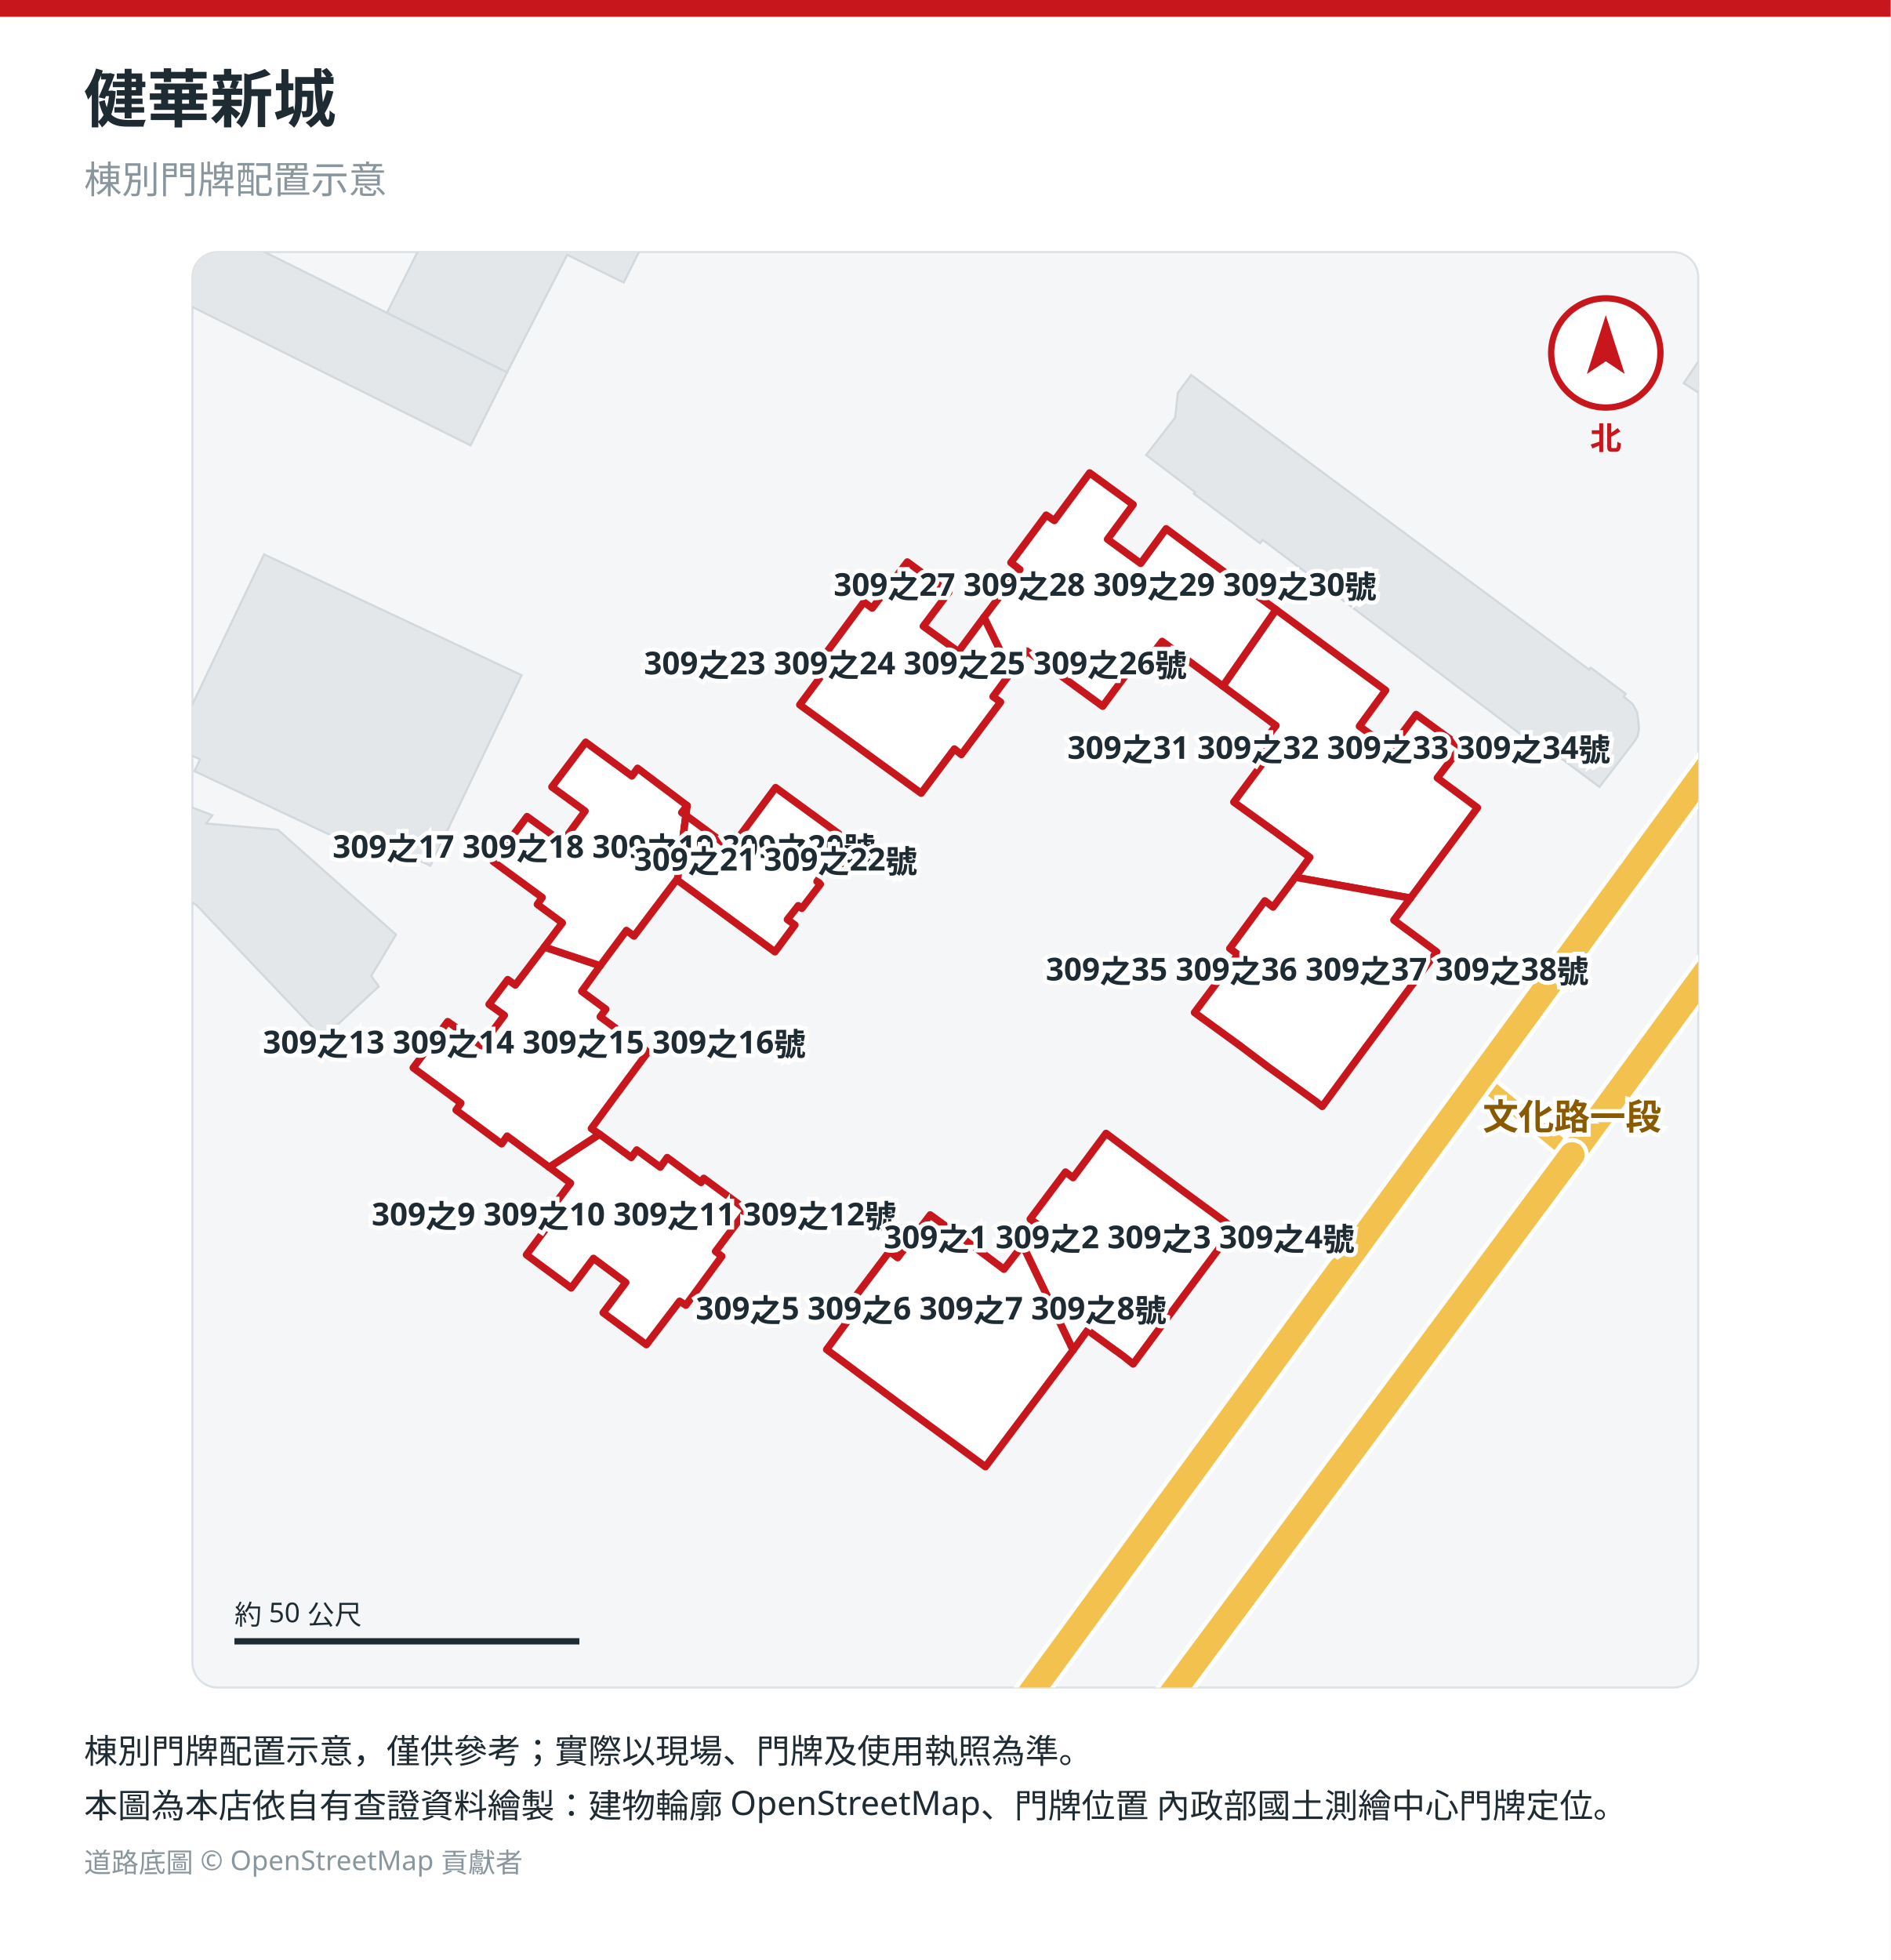
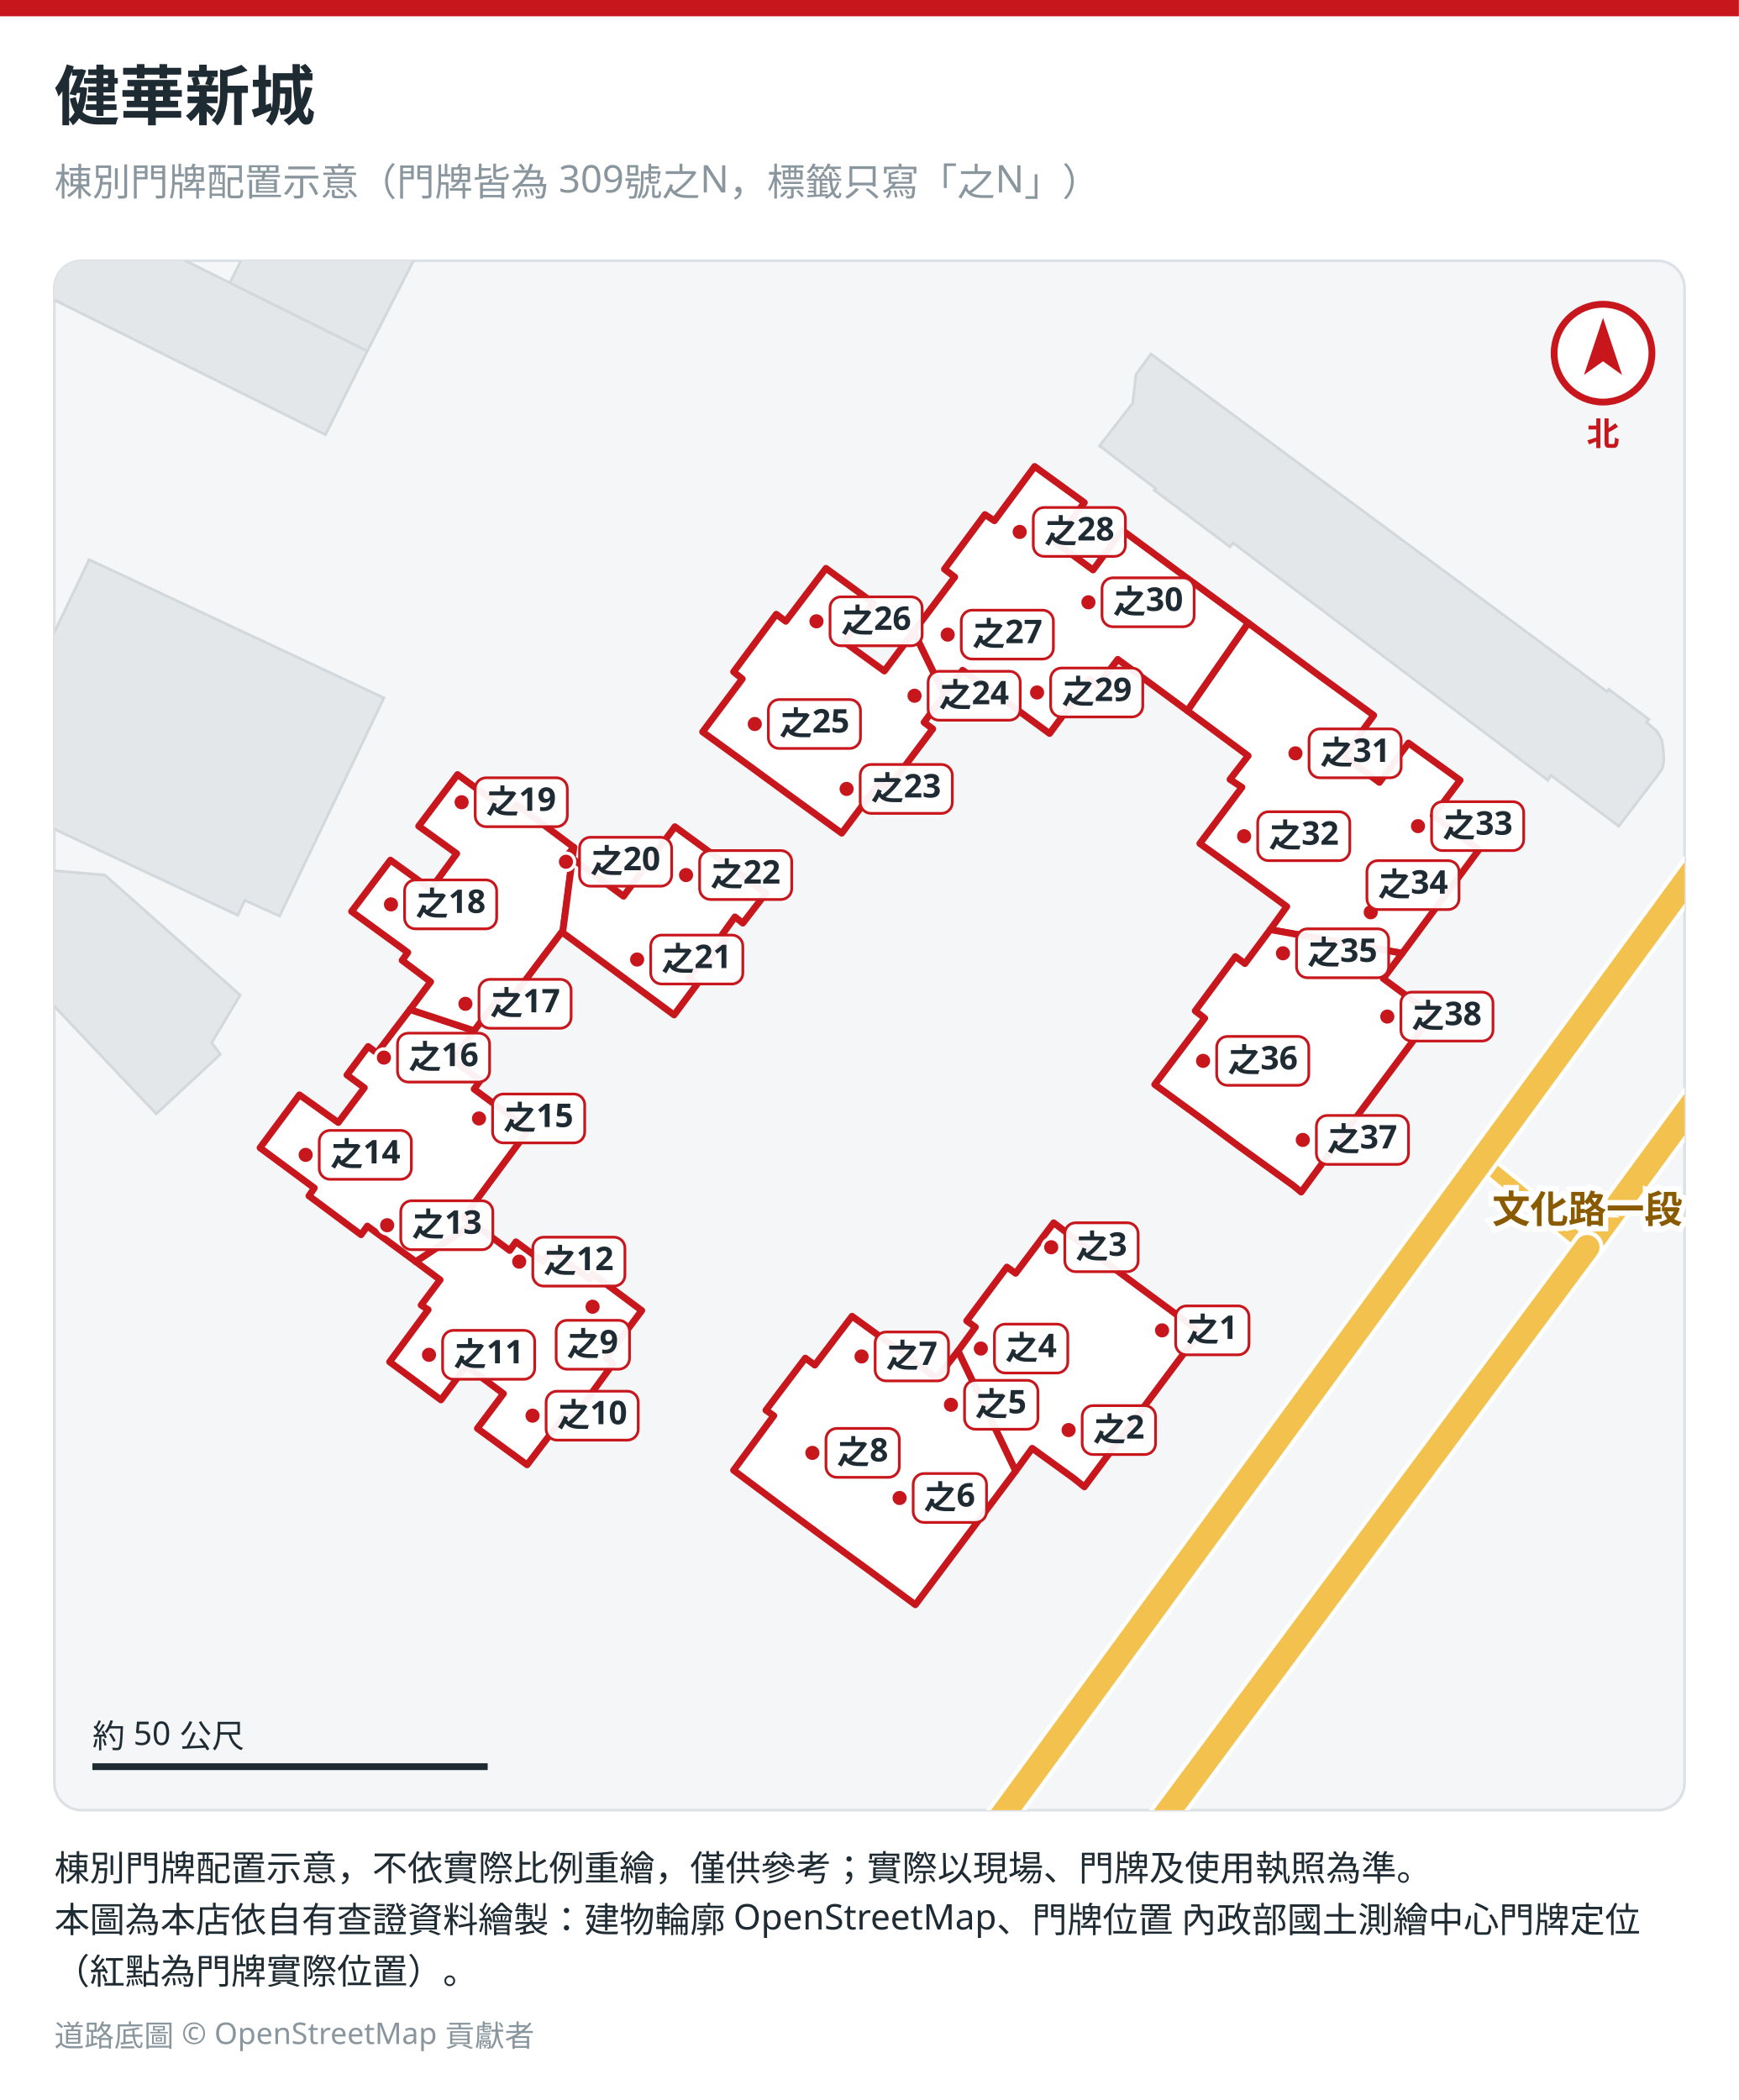
- <svg xmlns="http://www.w3.org/2000/svg" viewBox="0 0 900 933" width="900" height="933" font-family="Noto Sans TC, Microsoft JhengHei, PingFang TC, sans-serif">
+ <svg xmlns="http://www.w3.org/2000/svg" viewBox="0 0 640 773" preserveAspectRatio="xMidYMin meet" style="width:100%;height:auto;max-width:1280px" font-family="Noto Sans TC, Microsoft JhengHei, PingFang TC, sans-serif">
  <rect width="100%" height="100%" fill="#FFFFFF" />
-   <rect width="100%" height="8" fill="#C8161D" />
-   <text x="40" y="58" font-size="30" font-weight="700" fill="#1F2B33">健華新城</text>
-   <text x="40" y="92" font-size="18" fill="#8A969E">棟別門牌配置示意</text>
+   <rect width="100%" height="6" fill="#C8161D" />
+   <text x="20" y="44" font-size="24" font-weight="700" fill="#1F2B33">健華新城</text>
+   <text x="20" y="72" font-size="14" fill="#8A969E">棟別門牌配置示意（門牌皆為 309號之N，標籤只寫「之N」）</text>
  <defs>
    <clipPath id="c">
-       <rect x="91.6" y="120.0" width="716.8" height="683.3" rx="12" />
+       <rect x="20.0" y="96.0" width="600.0" height="570.3" rx="10" />
    </clipPath>
  </defs>
-   <rect x="91.6" y="120.0" width="716.8" height="683.3" rx="12" fill="#F4F6F7" stroke="#DCE1E5" />
+   <rect x="20.0" y="96.0" width="600.0" height="570.3" rx="10" fill="#F4F6F7" stroke="#DCE1E5" />
  <g clip-path="url(#c)">
-     <path d="M82.1,355.2 L125.7,263.9 L248.3,321.4 L204.9,412.1 L190.5,405.5 L187.5,411.7 L92.6,367.1 L95.2,361.5 Z" fill="#E3E7EA" stroke="#D2D8DC" stroke-width="1" />
-     <path d="M86.7,323.0 L64.6,366.4 L-110.8,279.3 L-90.8,239.6 L-58.9,255.4 L-65.5,268.5 L46.6,324.0 L54.8,307.6 Z" fill="#E3E7EA" stroke="#D2D8DC" stroke-width="1" />
-     <path d="M-3.0,55.9 L184.2,148.9 L241.4,177.2 L224.0,212.0 L-20.4,90.4 Z" fill="#E3E7EA" stroke="#D2D8DC" stroke-width="1" />
-     <path d="M66.9,374.9 L50.5,396.9 L79.4,415.3 L76.1,420.6 L93.5,430.8 L153.7,494.2 L180.3,469.6 L176.7,464.6 L188.5,444.9 L132.3,395.0 L98.1,392.0 L101.1,388.1 Z" fill="#E3E7EA" stroke="#D2D8DC" stroke-width="1" />
-     <path d="M258.5,1.1 L314.6,29.0 L284.1,90.4 L312.0,104.2 L296.9,134.5 L270.0,121.3 L241.4,177.2 L184.2,148.9 Z" fill="#E3E7EA" stroke="#D2D8DC" stroke-width="1" />
-     <path d="M479.2,20.8 L457.6,46.7 L481.5,66.5 L503.2,40.5 Z" fill="#E3E7EA" stroke="#D2D8DC" stroke-width="1" />
-     <path d="M777.5,353.6 L779.5,350.6 L780.2,347.0 L779.8,342.4 L779.2,338.8 L777.2,335.2 L772.9,331.6 L773.9,330.3 L757.2,317.8 L756.5,318.8 L567.0,178.5 L560.7,187.0 L559.4,198.8 L545.6,216.6 L568.9,234.3 L568.3,235.0 L599.8,258.6 L601.1,257.0 L731.9,355.6 L733.2,353.6 L761.4,374.6 Z" fill="#E3E7EA" stroke="#D2D8DC" stroke-width="1" />
-     <path d="M727.3,-78.8 L704.0,12.6 L678.7,6.3 L661.6,2.1 L684.9,-88.9 Z" fill="#E3E7EA" stroke="#D2D8DC" stroke-width="1" />
-     <path d="M583.1,-224.6 L545.6,28.3 L553.8,30.6 L597.8,-49.5 L628.7,-220.0 Z" fill="#E3E7EA" stroke="#D2D8DC" stroke-width="1" />
-     <path d="M678.7,6.3 L704.0,12.6 L745.7,23.4 L770.0,30.0 L762.4,58.2 L671.1,34.6 Z" fill="#E3E7EA" stroke="#D2D8DC" stroke-width="1" />
-     <path d="M762.4,-35.4 L802.5,-24.2 L785.8,34.3 L770.0,30.0 L745.7,23.4 Z" fill="#E3E7EA" stroke="#D2D8DC" stroke-width="1" />
-     <path d="M811.7,194.6 L869.9,233.0 L882.7,214.0 L913.5,167.6 L850.5,126.2 L848.2,129.5 L840.3,124.6 L801.5,182.4 L814.3,190.6 Z" fill="#E3E7EA" stroke="#D2D8DC" stroke-width="1" />
-     <path d="M706.9,515.9 L748.3,549.7" fill="none" stroke="#FFFFFF" stroke-width="11" stroke-linecap="round" stroke-linejoin="round" />
-     <path d="M706.9,515.9 L748.3,549.7" fill="none" stroke="#F2C14E" stroke-width="7" stroke-linecap="round" stroke-linejoin="round" />
-     <path d="M965.1,252.7 L1060.7,311.2 L1351.1,393.0 L1357.7,385.1 L1399.4,388.4 L1502.3,461.0 L1887.3,630.2" fill="none" stroke="#FFFFFF" stroke-width="11" stroke-linecap="round" stroke-linejoin="round" />
-     <path d="M965.1,252.7 L1060.7,311.2 L1351.1,393.0 L1357.7,385.1 L1399.4,388.4 L1502.3,461.0 L1887.3,630.2" fill="none" stroke="#F2C14E" stroke-width="7" stroke-linecap="round" stroke-linejoin="round" />
-     <path d="M915.5,213.3 L965.1,252.7" fill="none" stroke="#FFFFFF" stroke-width="11" stroke-linecap="round" stroke-linejoin="round" />
-     <path d="M915.5,213.3 L965.1,252.7" fill="none" stroke="#F2C14E" stroke-width="7" stroke-linecap="round" stroke-linejoin="round" />
-     <path d="M1121.2,-119.2 L821.9,352.9 L162.2,1254.7" fill="none" stroke="#FFFFFF" stroke-width="16" stroke-linecap="round" stroke-linejoin="round" />
-     <path d="M1121.2,-119.2 L821.9,352.9 L162.2,1254.7" fill="none" stroke="#F2C14E" stroke-width="12" stroke-linecap="round" stroke-linejoin="round" />
-     <path d="M748.3,549.7 L953.3,270.1 L1094.6,52.0 L1351.8,-422.7" fill="none" stroke="#FFFFFF" stroke-width="16" stroke-linecap="round" stroke-linejoin="round" />
-     <path d="M748.3,549.7 L953.3,270.1 L1094.6,52.0 L1351.8,-422.7" fill="none" stroke="#F2C14E" stroke-width="12" stroke-linecap="round" stroke-linejoin="round" />
-     <path d="M199.7,1288.2 L748.3,549.7" fill="none" stroke="#FFFFFF" stroke-width="16" stroke-linecap="round" stroke-linejoin="round" />
-     <path d="M199.7,1288.2 L748.3,549.7" fill="none" stroke="#F2C14E" stroke-width="12" stroke-linecap="round" stroke-linejoin="round" />
-     <path d="M582.1,326.6 L607.4,345.4 L599.8,355.2 L604.7,358.5 L587.3,381.8 L607.4,396.3 L623.5,408.1 L616.6,417.6 L671.4,427.5 L703.3,384.5 L684.2,370.3 L695.4,355.6 L674.1,340.1 L661.9,356.5 L647.1,345.7 L659.6,328.6 L637.6,312.5 L607.4,290.2 Z" fill="#FFFFFF" stroke="#C8161D" stroke-width="3.5" stroke-linejoin="round" />
-     <path d="M616.6,417.6 L606.0,431.8 L602.1,428.8 L585.4,451.5 L589.3,454.4 L568.6,482.0 L590.3,497.8 L603.4,507.7 L626.1,524.1 L629.4,526.7 L649.7,499.1 L666.8,476.1 L683.9,453.1 L680.0,450.2 L663.5,438.0 L671.4,427.5 Z" fill="#FFFFFF" stroke="#C8161D" stroke-width="3.5" stroke-linejoin="round" />
-     <path d="M380.7,335.5 L401.0,350.3 L415.8,361.1 L438.5,377.6 L454.3,356.5 L457.6,359.2 L476.3,334.2 L472.7,331.6 L481.2,320.1 L468.4,293.8 L456.2,310.2 L439.5,298.1 L451.6,282.0 L431.9,267.5 L415.2,289.5 L411.2,286.6 L393.5,310.5 L397.1,313.5 Z" fill="#FFFFFF" stroke="#C8161D" stroke-width="3.5" stroke-linejoin="round" />
-     <path d="M481.2,320.1 L488.8,309.9 L502.9,320.1 L524.9,336.2 L541.7,313.5 L544.9,316.1 L553.2,305.3 L582.1,326.6 L607.4,290.2 L575.5,266.9 L555.1,251.7 L543.0,268.2 L527.2,256.7 L539.4,240.2 L518.7,225.1 L501.9,247.8 L498.0,245.2 L481.2,267.8 L485.5,271.1 L468.4,293.8 Z" fill="#FFFFFF" stroke="#C8161D" stroke-width="3.5" stroke-linejoin="round" />
-     <path d="M287.1,624.9 L307.7,640.1 L323.5,619.4 L326.5,621.3 L343.6,598.0 L340.6,595.7 L355.4,576.0 L335.0,560.9 L333.7,562.9 L317.6,551.0 L314.3,555.6 L303.1,547.4 L300.5,551.0 L285.4,539.9 L261.4,555.6 L271.6,563.2 L263.7,573.7 L266.7,575.7 L250.6,597.3 L271.9,613.1 L282.5,599.0 L297.9,610.5 Z" fill="#FFFFFF" stroke="#C8161D" stroke-width="3.5" stroke-linejoin="round" />
-     <path d="M285.4,539.9 L281.5,537.2 L292.6,522.1 L308.4,500.8 L285.7,484.0 L288.4,480.4 L276.9,471.9 L285.7,459.7 L259.1,450.8 L245.3,468.9 L241.7,466.3 L232.8,478.1 L240.1,483.3 L229.2,497.8 L213.1,486.3 L196.7,508.3 L219.4,525.1 L217.1,528.4 L238.8,544.5 L241.4,540.8 L261.4,555.6 Z" fill="#FFFFFF" stroke="#C8161D" stroke-width="3.5" stroke-linejoin="round" />
-     <path d="M285.7,459.7 L298.2,442.9 L301.8,445.6 L311.0,433.4 L322.2,418.6 L322.5,419.0 L326.5,388.1 L324.5,386.8 L327.1,383.5 L303.5,365.7 L300.8,369.4 L278.8,353.3 L262.7,374.6 L278.5,386.1 L267.7,400.9 L250.9,388.7 L234.8,410.1 L258.1,427.2 L255.8,430.5 L267.7,439.3 L259.1,450.8 Z" fill="#FFFFFF" stroke="#C8161D" stroke-width="3.5" stroke-linejoin="round" />
-     <path d="M322.5,419.0 L368.9,453.1 L378.4,440.3 L374.8,437.7 L380.0,431.1 L381.7,432.4 L390.5,420.9 L388.9,419.6 L394.2,412.4 L397.4,415.0 L407.0,402.5 L369.2,374.9 L353.1,396.6 L347.8,403.8 L326.5,388.1 L327.1,383.5 Z" fill="#FFFFFF" stroke="#C8161D" stroke-width="3.5" stroke-linejoin="round" />
-     <path d="M510.8,642.7 L517.7,633.2 L534.8,645.6 L539.4,649.3 L554.5,628.9 L571.6,605.9 L587.3,584.9 L583.1,581.6 L562.0,566.1 L546.6,554.6 L526.5,539.5 L510.8,560.6 L507.2,557.9 L490.4,580.3 L494.0,582.9 L486.8,592.7 Z" fill="#FFFFFF" stroke="#C8161D" stroke-width="3.5" stroke-linejoin="round" />
-     <path d="M393.5,642.4 L414.2,657.8 L429.3,669.0 L450.3,684.4 L469.1,698.2 L510.8,642.7 L486.8,592.7 L477.9,604.2 L462.2,592.4 L442.8,578.3 L427.3,598.7 L423.4,595.7 L407.0,617.4 L410.2,619.7 Z" fill="#FFFFFF" stroke="#C8161D" stroke-width="3.5" stroke-linejoin="round" />
+     <path d="M-5.9,286.9 L32.8,206.0 L141.3,256.9 L102.9,337.2 L90.1,331.4 L87.5,336.9 L3.4,297.4 L5.7,292.4 Z" fill="#E3E7EA" stroke="#D2D8DC" stroke-width="1" />
+     <path d="M-1.8,258.4 L-21.3,296.8 L-176.7,219.7 L-159.0,184.5 L-130.7,198.4 L-136.5,210.1 L-37.3,259.2 L-30.0,244.7 Z" fill="#E3E7EA" stroke="#D2D8DC" stroke-width="1" />
+     <path d="M-81.3,21.8 L84.6,104.1 L135.2,129.2 L119.8,160.0 L-96.7,52.4 Z" fill="#E3E7EA" stroke="#D2D8DC" stroke-width="1" />
+     <path d="M-19.3,304.3 L-33.8,323.8 L-8.2,340.1 L-11.1,344.8 L4.3,353.8 L57.5,410.0 L81.1,388.1 L77.9,383.8 L88.4,366.3 L38.6,322.1 L8.4,319.5 L11.0,316.0 Z" fill="#E3E7EA" stroke="#D2D8DC" stroke-width="1" />
+     <path d="M150.4,-26.8 L200.1,-2.1 L173.1,52.4 L197.8,64.6 L184.4,91.3 L160.5,79.7 L135.2,129.2 L84.6,104.1 Z" fill="#E3E7EA" stroke="#D2D8DC" stroke-width="1" />
+     <path d="M345.9,-9.3 L326.7,13.7 L347.9,31.1 L367.1,8.1 Z" fill="#E3E7EA" stroke="#D2D8DC" stroke-width="1" />
+     <path d="M610.1,285.4 L611.9,282.8 L612.4,279.6 L612.1,275.5 L611.6,272.3 L609.8,269.1 L606.0,265.9 L606.9,264.8 L592.1,253.7 L591.5,254.6 L423.6,130.3 L418.1,137.9 L416.9,148.4 L404.7,164.1 L425.3,179.8 L424.8,180.4 L452.7,201.3 L453.9,199.9 L569.7,287.2 L570.8,285.4 L595.8,304.1 Z" fill="#E3E7EA" stroke="#D2D8DC" stroke-width="1" />
+     <path d="M565.6,-97.5 L544.9,-16.6 L522.5,-22.1 L507.4,-25.9 L528.1,-106.5 Z" fill="#E3E7EA" stroke="#D2D8DC" stroke-width="1" />
+     <path d="M437.8,-226.7 L404.7,-2.6 L411.9,-0.6 L450.9,-71.6 L478.3,-222.6 Z" fill="#E3E7EA" stroke="#D2D8DC" stroke-width="1" />
+     <path d="M522.5,-22.1 L544.9,-16.6 L581.9,-7.0 L603.4,-1.2 L596.7,23.8 L515.8,2.9 Z" fill="#E3E7EA" stroke="#D2D8DC" stroke-width="1" />
+     <path d="M596.7,-59.1 L632.2,-49.2 L617.4,2.6 L603.4,-1.2 L581.9,-7.0 Z" fill="#E3E7EA" stroke="#D2D8DC" stroke-width="1" />
+     <path d="M640.4,144.6 L691.9,178.6 L703.2,161.8 L730.6,120.7 L674.7,84.1 L672.7,87.0 L665.7,82.6 L631.3,133.8 L642.7,141.1 Z" fill="#E3E7EA" stroke="#D2D8DC" stroke-width="1" />
+     <path d="M547.5,429.2 L584.2,459.1" fill="none" stroke="#FFFFFF" stroke-width="8" stroke-linecap="round" stroke-linejoin="round" />
+     <path d="M547.5,429.2 L584.2,459.1" fill="none" stroke="#F2C14E" stroke-width="5" stroke-linecap="round" stroke-linejoin="round" />
+     <path d="M776.3,196.1 L860.9,247.9 L1118.2,320.3 L1124.0,313.4 L1160.9,316.3 L1252.0,380.6 L1593.0,530.4" fill="none" stroke="#FFFFFF" stroke-width="8" stroke-linecap="round" stroke-linejoin="round" />
+     <path d="M776.3,196.1 L860.9,247.9 L1118.2,320.3 L1124.0,313.4 L1160.9,316.3 L1252.0,380.6 L1593.0,530.4" fill="none" stroke="#F2C14E" stroke-width="5" stroke-linecap="round" stroke-linejoin="round" />
+     <path d="M732.3,161.2 L776.3,196.1" fill="none" stroke="#FFFFFF" stroke-width="8" stroke-linecap="round" stroke-linejoin="round" />
+     <path d="M732.3,161.2 L776.3,196.1" fill="none" stroke="#F2C14E" stroke-width="5" stroke-linecap="round" stroke-linejoin="round" />
+     <path d="M914.5,-133.3 L649.4,284.8 L65.1,1083.6" fill="none" stroke="#FFFFFF" stroke-width="12" stroke-linecap="round" stroke-linejoin="round" />
+     <path d="M914.5,-133.3 L649.4,284.8 L65.1,1083.6" fill="none" stroke="#F2C14E" stroke-width="9" stroke-linecap="round" stroke-linejoin="round" />
+     <path d="M584.2,459.1 L765.8,211.5 L890.9,18.3 L1118.7,-402.2" fill="none" stroke="#FFFFFF" stroke-width="12" stroke-linecap="round" stroke-linejoin="round" />
+     <path d="M584.2,459.1 L765.8,211.5 L890.9,18.3 L1118.7,-402.2" fill="none" stroke="#F2C14E" stroke-width="9" stroke-linecap="round" stroke-linejoin="round" />
+     <path d="M98.3,1113.3 L584.2,459.1" fill="none" stroke="#FFFFFF" stroke-width="12" stroke-linecap="round" stroke-linejoin="round" />
+     <path d="M98.3,1113.3 L584.2,459.1" fill="none" stroke="#F2C14E" stroke-width="9" stroke-linecap="round" stroke-linejoin="round" />
+     <path d="M437.0,261.6 L459.4,278.2 L452.7,286.9 L457.1,289.8 L441.6,310.5 L459.4,323.3 L473.6,333.7 L467.5,342.2 L516.1,350.9 L544.3,312.8 L527.5,300.3 L537.4,287.2 L518.4,273.5 L507.7,288.0 L494.6,278.4 L505.6,263.3 L486.1,249.1 L459.4,229.3 Z" fill="#FFFFFF" stroke="#C8161D" stroke-width="2.5" stroke-linejoin="round" />
+     <path d="M467.5,342.2 L458.2,354.7 L454.7,352.1 L439.9,372.1 L443.4,374.8 L425.0,399.2 L444.2,413.2 L455.9,421.9 L476.0,436.4 L478.9,438.8 L496.9,414.3 L512.0,394.0 L527.2,373.6 L523.7,371.0 L509.1,360.2 L516.1,350.9 Z" fill="#FFFFFF" stroke="#C8161D" stroke-width="2.5" stroke-linejoin="round" />
+     <path d="M258.6,269.4 L276.6,282.5 L289.7,292.1 L309.8,306.7 L323.8,288.0 L326.7,290.4 L343.3,268.3 L340.1,265.9 L347.6,255.7 L336.3,232.5 L325.5,247.0 L310.7,236.3 L321.5,222.0 L304.0,209.2 L289.2,228.7 L285.7,226.1 L270.0,247.3 L273.2,249.9 Z" fill="#FFFFFF" stroke="#C8161D" stroke-width="2.5" stroke-linejoin="round" />
+     <path d="M347.6,255.7 L354.3,246.7 L366.8,255.7 L386.3,270.0 L401.2,249.9 L404.1,252.3 L411.4,242.7 L437.0,261.6 L459.4,229.3 L431.2,208.6 L413.1,195.2 L402.3,209.8 L388.4,199.6 L399.1,185.0 L380.8,171.7 L366.0,191.7 L362.5,189.4 L347.6,209.5 L351.4,212.4 L336.3,232.5 Z" fill="#FFFFFF" stroke="#C8161D" stroke-width="2.5" stroke-linejoin="round" />
+     <path d="M175.7,525.8 L194.0,539.2 L208.0,520.8 L210.6,522.6 L225.7,501.9 L223.1,499.9 L236.2,482.4 L218.2,469.0 L217.0,470.8 L202.7,460.3 L199.8,464.4 L189.9,457.1 L187.6,460.3 L174.2,450.4 L153.0,464.4 L162.0,471.1 L155.0,480.4 L157.6,482.1 L143.4,501.3 L162.3,515.3 L171.6,502.8 L185.3,513.0 Z" fill="#FFFFFF" stroke="#C8161D" stroke-width="2.5" stroke-linejoin="round" />
+     <path d="M174.2,450.4 L170.7,448.1 L180.6,434.7 L194.6,415.8 L174.5,400.9 L176.8,397.7 L166.7,390.2 L174.5,379.4 L150.9,371.6 L138.7,387.6 L135.5,385.2 L127.7,395.7 L134.1,400.4 L124.5,413.2 L110.2,403.0 L95.7,422.5 L115.7,437.3 L113.7,440.2 L132.9,454.5 L135.2,451.3 L153.0,464.4 Z" fill="#FFFFFF" stroke="#C8161D" stroke-width="2.5" stroke-linejoin="round" />
+     <path d="M174.5,379.4 L185.6,364.6 L188.8,366.9 L196.9,356.1 L206.8,343.0 L207.1,343.3 L210.6,316.0 L208.8,314.8 L211.2,311.9 L190.2,296.2 L187.9,299.4 L168.4,285.1 L154.1,304.1 L168.1,314.2 L158.5,327.3 L143.7,316.6 L129.4,335.5 L150.1,350.6 L148.0,353.5 L158.5,361.4 L150.9,371.6 Z" fill="#FFFFFF" stroke="#C8161D" stroke-width="2.5" stroke-linejoin="round" />
+     <path d="M207.1,343.3 L248.1,373.6 L256.6,362.2 L253.4,359.9 L258.0,354.1 L259.5,355.3 L267.3,345.1 L265.9,343.9 L270.5,337.5 L273.4,339.8 L281.9,328.8 L248.4,304.3 L234.2,323.5 L229.5,329.9 L210.6,316.0 L211.2,311.9 Z" fill="#FFFFFF" stroke="#C8161D" stroke-width="2.5" stroke-linejoin="round" />
+     <path d="M373.8,541.5 L379.9,533.1 L395.1,544.1 L399.1,547.3 L412.5,529.3 L427.7,508.9 L441.6,490.3 L437.8,487.4 L419.2,473.7 L405.5,463.5 L387.8,450.1 L373.8,468.7 L370.6,466.4 L355.8,486.2 L359.0,488.5 L352.6,497.3 Z" fill="#FFFFFF" stroke="#C8161D" stroke-width="2.5" stroke-linejoin="round" />
+     <path d="M270.0,541.2 L288.3,554.9 L301.7,564.8 L320.3,578.4 L336.9,590.7 L373.8,541.5 L352.6,497.3 L344.7,507.4 L330.8,497.0 L313.6,484.5 L299.9,502.5 L296.4,499.9 L281.9,519.1 L284.8,521.1 Z" fill="#FFFFFF" stroke="#C8161D" stroke-width="2.5" stroke-linejoin="round" />
  </g>
-   <text x="748.3" y="537.7" font-size="17" font-weight="700" fill="#8A5A00" text-anchor="middle" stroke="#FFFFFF" stroke-width="4" paint-order="stroke">文化路一段</text>
-   <text x="637.3" y="361.2" font-size="15" font-weight="600" fill="#1F2B33" text-anchor="middle" stroke="#FFFFFF" stroke-width="4" paint-order="stroke">309之31 309之32 309之33 309之34號</text>
-   <text x="627.0" y="466.7" font-size="15" font-weight="600" fill="#1F2B33" text-anchor="middle" stroke="#FFFFFF" stroke-width="4" paint-order="stroke">309之35 309之36 309之37 309之38號</text>
-   <text x="435.7" y="321.0" font-size="15" font-weight="600" fill="#1F2B33" text-anchor="middle" stroke="#FFFFFF" stroke-width="4" paint-order="stroke">309之23 309之24 309之25 309之26號</text>
-   <text x="526.0" y="283.6" font-size="15" font-weight="600" fill="#1F2B33" text-anchor="middle" stroke="#FFFFFF" stroke-width="4" paint-order="stroke">309之27 309之28 309之29 309之30號</text>
-   <text x="301.8" y="583.3" font-size="15" font-weight="600" fill="#1F2B33" text-anchor="middle" stroke="#FFFFFF" stroke-width="4" paint-order="stroke">309之9 309之10 309之11 309之12號</text>
-   <text x="254.3" y="501.4" font-size="15" font-weight="600" fill="#1F2B33" text-anchor="middle" stroke="#FFFFFF" stroke-width="4" paint-order="stroke">309之13 309之14 309之15 309之16號</text>
-   <text x="287.5" y="408.3" font-size="15" font-weight="600" fill="#1F2B33" text-anchor="middle" stroke="#FFFFFF" stroke-width="4" paint-order="stroke">309之17 309之18 309之19 309之20號</text>
-   <text x="369.2" y="414.4" font-size="15" font-weight="600" fill="#1F2B33" text-anchor="middle" stroke="#FFFFFF" stroke-width="4" paint-order="stroke">309之21 309之22號</text>
-   <text x="532.7" y="594.2" font-size="15" font-weight="600" fill="#1F2B33" text-anchor="middle" stroke="#FFFFFF" stroke-width="4" paint-order="stroke">309之1 309之2 309之3 309之4號</text>
-   <text x="443.2" y="628.1" font-size="15" font-weight="600" fill="#1F2B33" text-anchor="middle" stroke="#FFFFFF" stroke-width="4" paint-order="stroke">309之5 309之6 309之7 309之8號</text>
-   <circle cx="764.4" cy="168.0" r="26" fill="#FFFFFF" stroke="#C8161D" stroke-width="3" />
-   <path d="M764.4,150.0 L773.4,178.0 L764.4,172.0 L755.4,178.0 Z" fill="#C8161D" />
-   <text x="764.4" y="214.0" font-size="15" font-weight="700" fill="#C8161D" text-anchor="middle">北</text>
-   <line x1="111.6" y1="781.3" x2="275.8" y2="781.3" stroke="#1F2B33" stroke-width="3" />
-   <text x="111.6" y="773.3" font-size="13" fill="#1F2B33">約 50 公尺</text>
-   <text x="40" y="839.3" font-size="16" fill="#1F2B33">棟別門牌配置示意，僅供參考；實際以現場、門牌及使用執照為準。</text>
-   <text x="40" y="865.3" font-size="16" fill="#1F2B33">本圖為本店依自有查證資料繪製：建物輪廓 OpenStreetMap、門牌位置 內政部國土測繪中心門牌定位。</text>
-   <text x="40" y="891.3" font-size="13" fill="#8A969E">道路底圖 © OpenStreetMap 貢獻者</text>
+   <text x="584.2" y="450.1" font-size="14" font-weight="700" fill="#8A5A00" text-anchor="middle" stroke="#FFFFFF" stroke-width="4" paint-order="stroke">文化路一段</text>
+   <circle cx="112.5" cy="425.1" r="3.2" fill="#C8161D" stroke="#FFFFFF" stroke-width="1.2" />
+   <circle cx="141.3" cy="389.3" r="3.2" fill="#C8161D" stroke="#FFFFFF" stroke-width="1.2" />
+   <circle cx="142.5" cy="451.0" r="3.2" fill="#C8161D" stroke="#FFFFFF" stroke-width="1.2" />
+   <circle cx="143.9" cy="332.9" r="3.2" fill="#C8161D" stroke="#FFFFFF" stroke-width="1.2" />
+   <circle cx="157.9" cy="498.7" r="3.2" fill="#C8161D" stroke="#FFFFFF" stroke-width="1.2" />
+   <circle cx="169.9" cy="295.3" r="3.2" fill="#C8161D" stroke="#FFFFFF" stroke-width="1.2" />
+   <circle cx="171.3" cy="369.5" r="3.2" fill="#C8161D" stroke="#FFFFFF" stroke-width="1.2" />
+   <circle cx="176.3" cy="411.7" r="3.2" fill="#C8161D" stroke="#FFFFFF" stroke-width="1.2" />
+   <circle cx="191.1" cy="464.4" r="3.2" fill="#C8161D" stroke="#FFFFFF" stroke-width="1.2" />
+   <circle cx="196.0" cy="521.1" r="3.2" fill="#C8161D" stroke="#FFFFFF" stroke-width="1.2" />
+   <circle cx="208.3" cy="317.2" r="3.2" fill="#C8161D" stroke="#FFFFFF" stroke-width="1.2" />
+   <circle cx="218.1" cy="481.0" r="3.2" fill="#C8161D" stroke="#FFFFFF" stroke-width="1.2" />
+   <circle cx="234.5" cy="353.2" r="3.2" fill="#C8161D" stroke="#FFFFFF" stroke-width="1.2" />
+   <circle cx="252.5" cy="322.1" r="3.2" fill="#C8161D" stroke="#FFFFFF" stroke-width="1.2" />
+   <circle cx="277.8" cy="266.5" r="3.2" fill="#C8161D" stroke="#FFFFFF" stroke-width="1.2" />
+   <circle cx="299.0" cy="534.8" r="3.2" fill="#C8161D" stroke="#FFFFFF" stroke-width="1.2" />
+   <circle cx="300.5" cy="228.7" r="3.2" fill="#C8161D" stroke="#FFFFFF" stroke-width="1.2" />
+   <circle cx="311.6" cy="290.4" r="3.2" fill="#C8161D" stroke="#FFFFFF" stroke-width="1.2" />
+   <circle cx="317.1" cy="499.3" r="3.2" fill="#C8161D" stroke="#FFFFFF" stroke-width="1.2" />
+   <circle cx="331.1" cy="551.4" r="3.2" fill="#C8161D" stroke="#FFFFFF" stroke-width="1.2" />
+   <circle cx="336.6" cy="256.1" r="3.2" fill="#C8161D" stroke="#FFFFFF" stroke-width="1.2" />
+   <circle cx="348.8" cy="233.6" r="3.2" fill="#C8161D" stroke="#FFFFFF" stroke-width="1.2" />
+   <circle cx="350.0" cy="517.1" r="3.2" fill="#C8161D" stroke="#FFFFFF" stroke-width="1.2" />
+   <circle cx="361.0" cy="496.4" r="3.2" fill="#C8161D" stroke="#FFFFFF" stroke-width="1.2" />
+   <circle cx="375.3" cy="195.8" r="3.2" fill="#C8161D" stroke="#FFFFFF" stroke-width="1.2" />
+   <circle cx="381.7" cy="254.9" r="3.2" fill="#C8161D" stroke="#FFFFFF" stroke-width="1.2" />
+   <circle cx="386.9" cy="459.1" r="3.2" fill="#C8161D" stroke="#FFFFFF" stroke-width="1.2" />
+   <circle cx="393.3" cy="526.4" r="3.2" fill="#C8161D" stroke="#FFFFFF" stroke-width="1.2" />
+   <circle cx="400.6" cy="221.7" r="3.2" fill="#C8161D" stroke="#FFFFFF" stroke-width="1.2" />
+   <circle cx="427.7" cy="489.7" r="3.2" fill="#C8161D" stroke="#FFFFFF" stroke-width="1.2" />
+   <circle cx="442.8" cy="390.5" r="3.2" fill="#C8161D" stroke="#FFFFFF" stroke-width="1.2" />
+   <circle cx="457.9" cy="307.8" r="3.2" fill="#C8161D" stroke="#FFFFFF" stroke-width="1.2" />
+   <circle cx="472.2" cy="350.9" r="3.2" fill="#C8161D" stroke="#FFFFFF" stroke-width="1.2" />
+   <circle cx="476.8" cy="277.3" r="3.2" fill="#C8161D" stroke="#FFFFFF" stroke-width="1.2" />
+   <circle cx="479.5" cy="419.6" r="3.2" fill="#C8161D" stroke="#FFFFFF" stroke-width="1.2" />
+   <circle cx="504.5" cy="335.8" r="3.2" fill="#C8161D" stroke="#FFFFFF" stroke-width="1.2" />
+   <circle cx="510.6" cy="374.2" r="3.2" fill="#C8161D" stroke="#FFFFFF" stroke-width="1.2" />
+   <circle cx="521.9" cy="304.1" r="3.2" fill="#C8161D" stroke="#FFFFFF" stroke-width="1.2" />
+   <rect x="117.5" y="416.1" width="33.9" height="18.0" rx="4" fill="#FFFFFF" fill-opacity="0.94" stroke="#C8161D" stroke-width="1" />
+   <text x="134.5" y="429.1" font-size="12" font-weight="700" fill="#1F2B33" text-anchor="middle">之14</text>
+   <rect x="146.3" y="380.3" width="33.9" height="18.0" rx="4" fill="#FFFFFF" fill-opacity="0.94" stroke="#C8161D" stroke-width="1" />
+   <text x="163.3" y="393.3" font-size="12" font-weight="700" fill="#1F2B33" text-anchor="middle">之16</text>
+   <rect x="147.5" y="442.0" width="33.9" height="18.0" rx="4" fill="#FFFFFF" fill-opacity="0.94" stroke="#C8161D" stroke-width="1" />
+   <text x="164.5" y="455.0" font-size="12" font-weight="700" fill="#1F2B33" text-anchor="middle">之13</text>
+   <rect x="148.9" y="323.9" width="33.9" height="18.0" rx="4" fill="#FFFFFF" fill-opacity="0.94" stroke="#C8161D" stroke-width="1" />
+   <text x="165.9" y="336.9" font-size="12" font-weight="700" fill="#1F2B33" text-anchor="middle">之18</text>
+   <rect x="162.9" y="489.7" width="33.9" height="18.0" rx="4" fill="#FFFFFF" fill-opacity="0.94" stroke="#C8161D" stroke-width="1" />
+   <text x="179.9" y="502.7" font-size="12" font-weight="700" fill="#1F2B33" text-anchor="middle">之11</text>
+   <rect x="174.9" y="286.3" width="33.9" height="18.0" rx="4" fill="#FFFFFF" fill-opacity="0.94" stroke="#C8161D" stroke-width="1" />
+   <text x="191.8" y="299.3" font-size="12" font-weight="700" fill="#1F2B33" text-anchor="middle">之19</text>
+   <rect x="176.3" y="360.5" width="33.9" height="18.0" rx="4" fill="#FFFFFF" fill-opacity="0.94" stroke="#C8161D" stroke-width="1" />
+   <text x="193.3" y="373.5" font-size="12" font-weight="700" fill="#1F2B33" text-anchor="middle">之17</text>
+   <rect x="181.3" y="402.7" width="33.9" height="18.0" rx="4" fill="#FFFFFF" fill-opacity="0.94" stroke="#C8161D" stroke-width="1" />
+   <text x="198.2" y="415.7" font-size="12" font-weight="700" fill="#1F2B33" text-anchor="middle">之15</text>
+   <rect x="196.1" y="455.4" width="33.9" height="18.0" rx="4" fill="#FFFFFF" fill-opacity="0.94" stroke="#C8161D" stroke-width="1" />
+   <text x="213.0" y="468.4" font-size="12" font-weight="700" fill="#1F2B33" text-anchor="middle">之12</text>
+   <rect x="201.0" y="512.1" width="33.9" height="18.0" rx="4" fill="#FFFFFF" fill-opacity="0.94" stroke="#C8161D" stroke-width="1" />
+   <text x="218.0" y="525.1" font-size="12" font-weight="700" fill="#1F2B33" text-anchor="middle">之10</text>
+   <rect x="213.3" y="308.2" width="33.9" height="18.0" rx="4" fill="#FFFFFF" fill-opacity="0.94" stroke="#C8161D" stroke-width="1" />
+   <text x="230.2" y="321.2" font-size="12" font-weight="700" fill="#1F2B33" text-anchor="middle">之20</text>
+   <rect x="204.7" y="486.0" width="27.0" height="18.0" rx="4" fill="#FFFFFF" fill-opacity="0.94" stroke="#C8161D" stroke-width="1" />
+   <text x="218.1" y="499.0" font-size="12" font-weight="700" fill="#1F2B33" text-anchor="middle">之9</text>
+   <rect x="239.5" y="344.2" width="33.9" height="18.0" rx="4" fill="#FFFFFF" fill-opacity="0.94" stroke="#C8161D" stroke-width="1" />
+   <text x="256.4" y="357.2" font-size="12" font-weight="700" fill="#1F2B33" text-anchor="middle">之21</text>
+   <rect x="257.5" y="313.1" width="33.9" height="18.0" rx="4" fill="#FFFFFF" fill-opacity="0.94" stroke="#C8161D" stroke-width="1" />
+   <text x="274.4" y="326.1" font-size="12" font-weight="700" fill="#1F2B33" text-anchor="middle">之22</text>
+   <rect x="282.8" y="257.5" width="33.9" height="18.0" rx="4" fill="#FFFFFF" fill-opacity="0.94" stroke="#C8161D" stroke-width="1" />
+   <text x="299.8" y="270.5" font-size="12" font-weight="700" fill="#1F2B33" text-anchor="middle">之25</text>
+   <rect x="304.0" y="525.8" width="27.0" height="18.0" rx="4" fill="#FFFFFF" fill-opacity="0.94" stroke="#C8161D" stroke-width="1" />
+   <text x="317.5" y="538.8" font-size="12" font-weight="700" fill="#1F2B33" text-anchor="middle">之8</text>
+   <rect x="305.5" y="219.7" width="33.9" height="18.0" rx="4" fill="#FFFFFF" fill-opacity="0.94" stroke="#C8161D" stroke-width="1" />
+   <text x="322.5" y="232.7" font-size="12" font-weight="700" fill="#1F2B33" text-anchor="middle">之26</text>
+   <rect x="316.6" y="281.4" width="33.9" height="18.0" rx="4" fill="#FFFFFF" fill-opacity="0.94" stroke="#C8161D" stroke-width="1" />
+   <text x="333.5" y="294.4" font-size="12" font-weight="700" fill="#1F2B33" text-anchor="middle">之23</text>
+   <rect x="322.1" y="490.3" width="27.0" height="18.0" rx="4" fill="#FFFFFF" fill-opacity="0.94" stroke="#C8161D" stroke-width="1" />
+   <text x="335.6" y="503.3" font-size="12" font-weight="700" fill="#1F2B33" text-anchor="middle">之7</text>
+   <rect x="336.1" y="542.4" width="27.0" height="18.0" rx="4" fill="#FFFFFF" fill-opacity="0.94" stroke="#C8161D" stroke-width="1" />
+   <text x="349.5" y="555.4" font-size="12" font-weight="700" fill="#1F2B33" text-anchor="middle">之6</text>
+   <rect x="341.6" y="247.1" width="33.9" height="18.0" rx="4" fill="#FFFFFF" fill-opacity="0.94" stroke="#C8161D" stroke-width="1" />
+   <text x="358.5" y="260.1" font-size="12" font-weight="700" fill="#1F2B33" text-anchor="middle">之24</text>
+   <rect x="353.8" y="224.6" width="33.9" height="18.0" rx="4" fill="#FFFFFF" fill-opacity="0.94" stroke="#C8161D" stroke-width="1" />
+   <text x="370.8" y="237.6" font-size="12" font-weight="700" fill="#1F2B33" text-anchor="middle">之27</text>
+   <rect x="355.0" y="508.1" width="27.0" height="18.0" rx="4" fill="#FFFFFF" fill-opacity="0.94" stroke="#C8161D" stroke-width="1" />
+   <text x="368.4" y="521.1" font-size="12" font-weight="700" fill="#1F2B33" text-anchor="middle">之5</text>
+   <rect x="366.0" y="487.4" width="27.0" height="18.0" rx="4" fill="#FFFFFF" fill-opacity="0.94" stroke="#C8161D" stroke-width="1" />
+   <text x="379.5" y="500.4" font-size="12" font-weight="700" fill="#1F2B33" text-anchor="middle">之4</text>
+   <rect x="380.3" y="186.8" width="33.9" height="18.0" rx="4" fill="#FFFFFF" fill-opacity="0.94" stroke="#C8161D" stroke-width="1" />
+   <text x="397.3" y="199.8" font-size="12" font-weight="700" fill="#1F2B33" text-anchor="middle">之28</text>
+   <rect x="386.7" y="245.9" width="33.9" height="18.0" rx="4" fill="#FFFFFF" fill-opacity="0.94" stroke="#C8161D" stroke-width="1" />
+   <text x="403.7" y="258.9" font-size="12" font-weight="700" fill="#1F2B33" text-anchor="middle">之29</text>
+   <rect x="391.9" y="450.1" width="27.0" height="18.0" rx="4" fill="#FFFFFF" fill-opacity="0.94" stroke="#C8161D" stroke-width="1" />
+   <text x="405.4" y="463.1" font-size="12" font-weight="700" fill="#1F2B33" text-anchor="middle">之3</text>
+   <rect x="398.3" y="517.4" width="27.0" height="18.0" rx="4" fill="#FFFFFF" fill-opacity="0.94" stroke="#C8161D" stroke-width="1" />
+   <text x="411.8" y="530.4" font-size="12" font-weight="700" fill="#1F2B33" text-anchor="middle">之2</text>
+   <rect x="405.6" y="212.7" width="33.9" height="18.0" rx="4" fill="#FFFFFF" fill-opacity="0.94" stroke="#C8161D" stroke-width="1" />
+   <text x="422.6" y="225.7" font-size="12" font-weight="700" fill="#1F2B33" text-anchor="middle">之30</text>
+   <rect x="432.7" y="480.7" width="27.0" height="18.0" rx="4" fill="#FFFFFF" fill-opacity="0.94" stroke="#C8161D" stroke-width="1" />
+   <text x="446.1" y="493.7" font-size="12" font-weight="700" fill="#1F2B33" text-anchor="middle">之1</text>
+   <rect x="447.8" y="381.5" width="33.9" height="18.0" rx="4" fill="#FFFFFF" fill-opacity="0.94" stroke="#C8161D" stroke-width="1" />
+   <text x="464.8" y="394.5" font-size="12" font-weight="700" fill="#1F2B33" text-anchor="middle">之36</text>
+   <rect x="462.9" y="298.8" width="33.9" height="18.0" rx="4" fill="#FFFFFF" fill-opacity="0.94" stroke="#C8161D" stroke-width="1" />
+   <text x="479.9" y="311.8" font-size="12" font-weight="700" fill="#1F2B33" text-anchor="middle">之32</text>
+   <rect x="477.2" y="341.9" width="33.9" height="18.0" rx="4" fill="#FFFFFF" fill-opacity="0.94" stroke="#C8161D" stroke-width="1" />
+   <text x="494.1" y="354.9" font-size="12" font-weight="700" fill="#1F2B33" text-anchor="middle">之35</text>
+   <rect x="481.8" y="268.3" width="33.9" height="18.0" rx="4" fill="#FFFFFF" fill-opacity="0.94" stroke="#C8161D" stroke-width="1" />
+   <text x="498.8" y="281.3" font-size="12" font-weight="700" fill="#1F2B33" text-anchor="middle">之31</text>
+   <rect x="484.5" y="410.6" width="33.9" height="18.0" rx="4" fill="#FFFFFF" fill-opacity="0.94" stroke="#C8161D" stroke-width="1" />
+   <text x="501.4" y="423.6" font-size="12" font-weight="700" fill="#1F2B33" text-anchor="middle">之37</text>
+   <rect x="503.1" y="316.8" width="33.9" height="18.0" rx="4" fill="#FFFFFF" fill-opacity="0.94" stroke="#C8161D" stroke-width="1" />
+   <text x="520.1" y="329.8" font-size="12" font-weight="700" fill="#1F2B33" text-anchor="middle">之34</text>
+   <rect x="515.6" y="365.2" width="33.9" height="18.0" rx="4" fill="#FFFFFF" fill-opacity="0.94" stroke="#C8161D" stroke-width="1" />
+   <text x="532.5" y="378.2" font-size="12" font-weight="700" fill="#1F2B33" text-anchor="middle">之38</text>
+   <rect x="526.9" y="295.1" width="33.9" height="18.0" rx="4" fill="#FFFFFF" fill-opacity="0.94" stroke="#C8161D" stroke-width="1" />
+   <text x="543.9" y="308.1" font-size="12" font-weight="700" fill="#1F2B33" text-anchor="middle">之33</text>
+   <circle cx="590.0" cy="130.0" r="18" fill="#FFFFFF" stroke="#C8161D" stroke-width="2.5" />
+   <path d="M590.0,117.0 L597.0,138.0 L590.0,133.0 L583.0,138.0 Z" fill="#C8161D" />
+   <text x="590.0" y="164.0" font-size="12" font-weight="700" fill="#C8161D" text-anchor="middle">北</text>
+   <line x1="34.0" y1="650.3" x2="179.5" y2="650.3" stroke="#1F2B33" stroke-width="2.5" />
+   <text x="34.0" y="643.3" font-size="12" fill="#1F2B33">約 50 公尺</text>
+   <text x="20" y="692.3" font-size="13" fill="#1F2B33">棟別門牌配置示意，不依實際比例重繪，僅供參考；實際以現場、門牌及使用執照為準。</text>
+   <text x="20" y="711.3" font-size="13" fill="#1F2B33">本圖為本店依自有查證資料繪製：建物輪廓 OpenStreetMap、門牌位置 內政部國土測繪中心門牌定位</text>
+   <text x="20" y="730.3" font-size="13" fill="#1F2B33">（紅點為門牌實際位置）。</text>
+   <text x="20" y="753.3" font-size="11" fill="#8A969E">道路底圖 © OpenStreetMap 貢獻者</text>
</svg>
